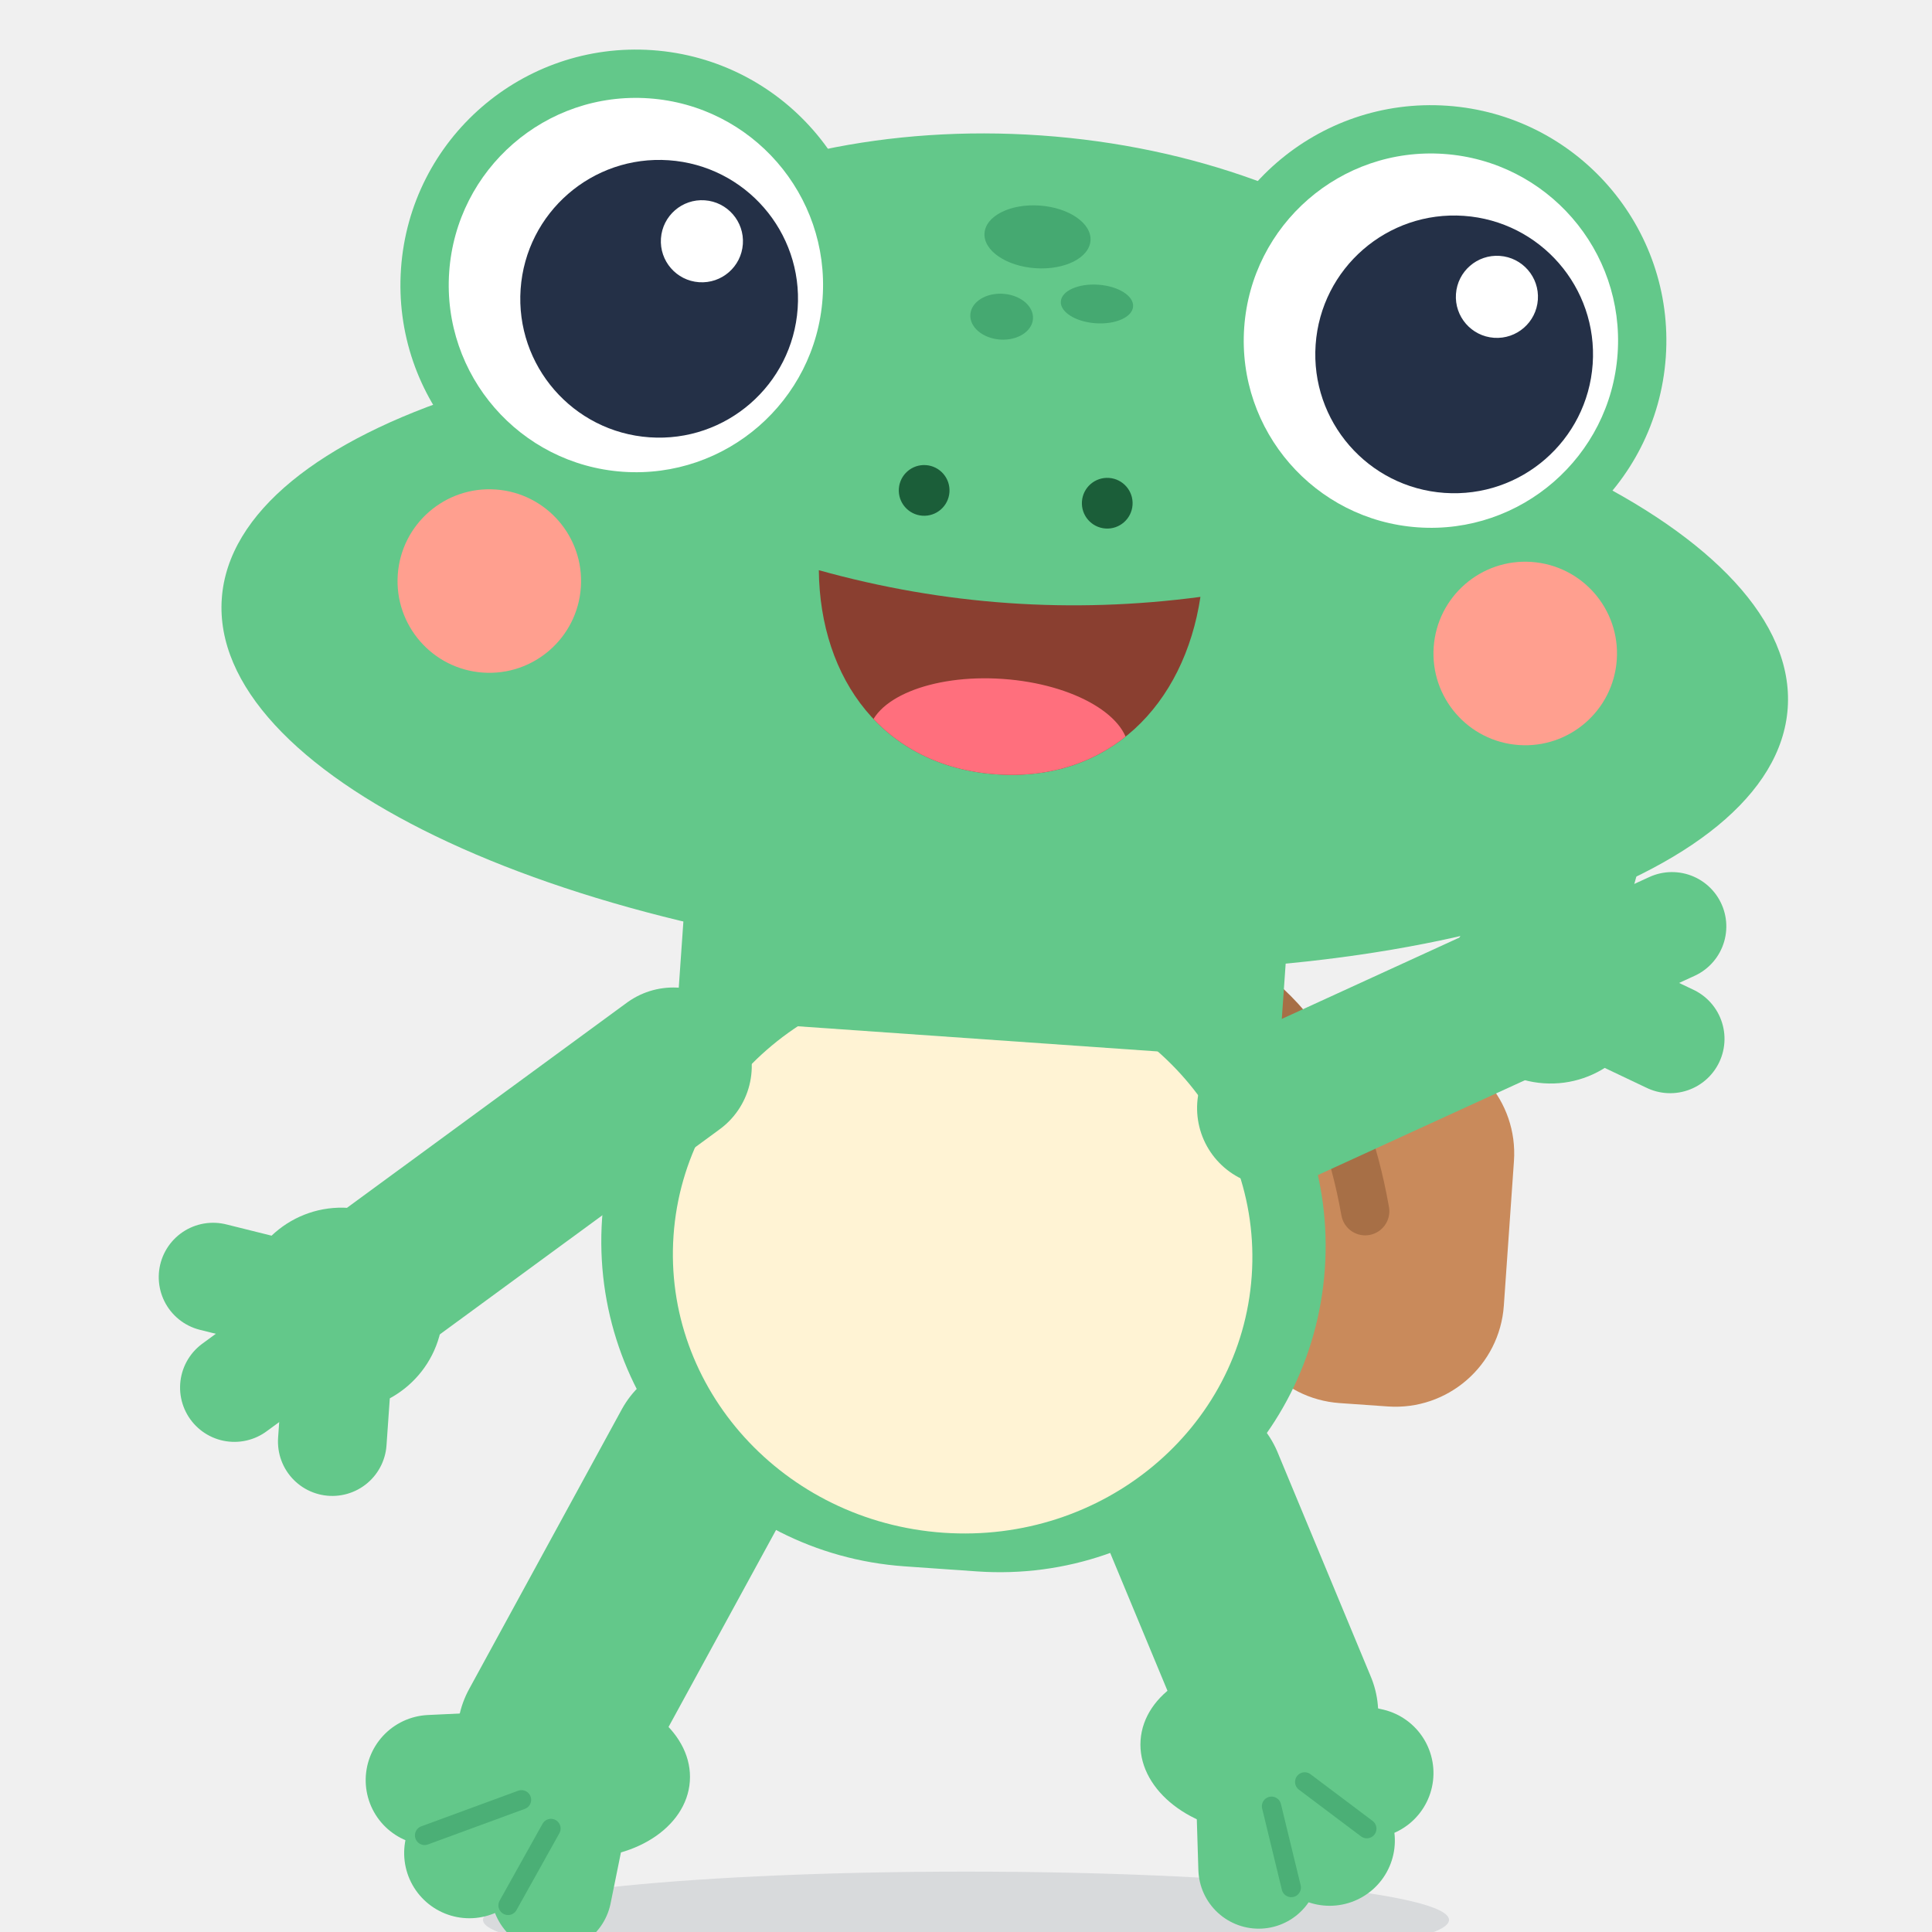
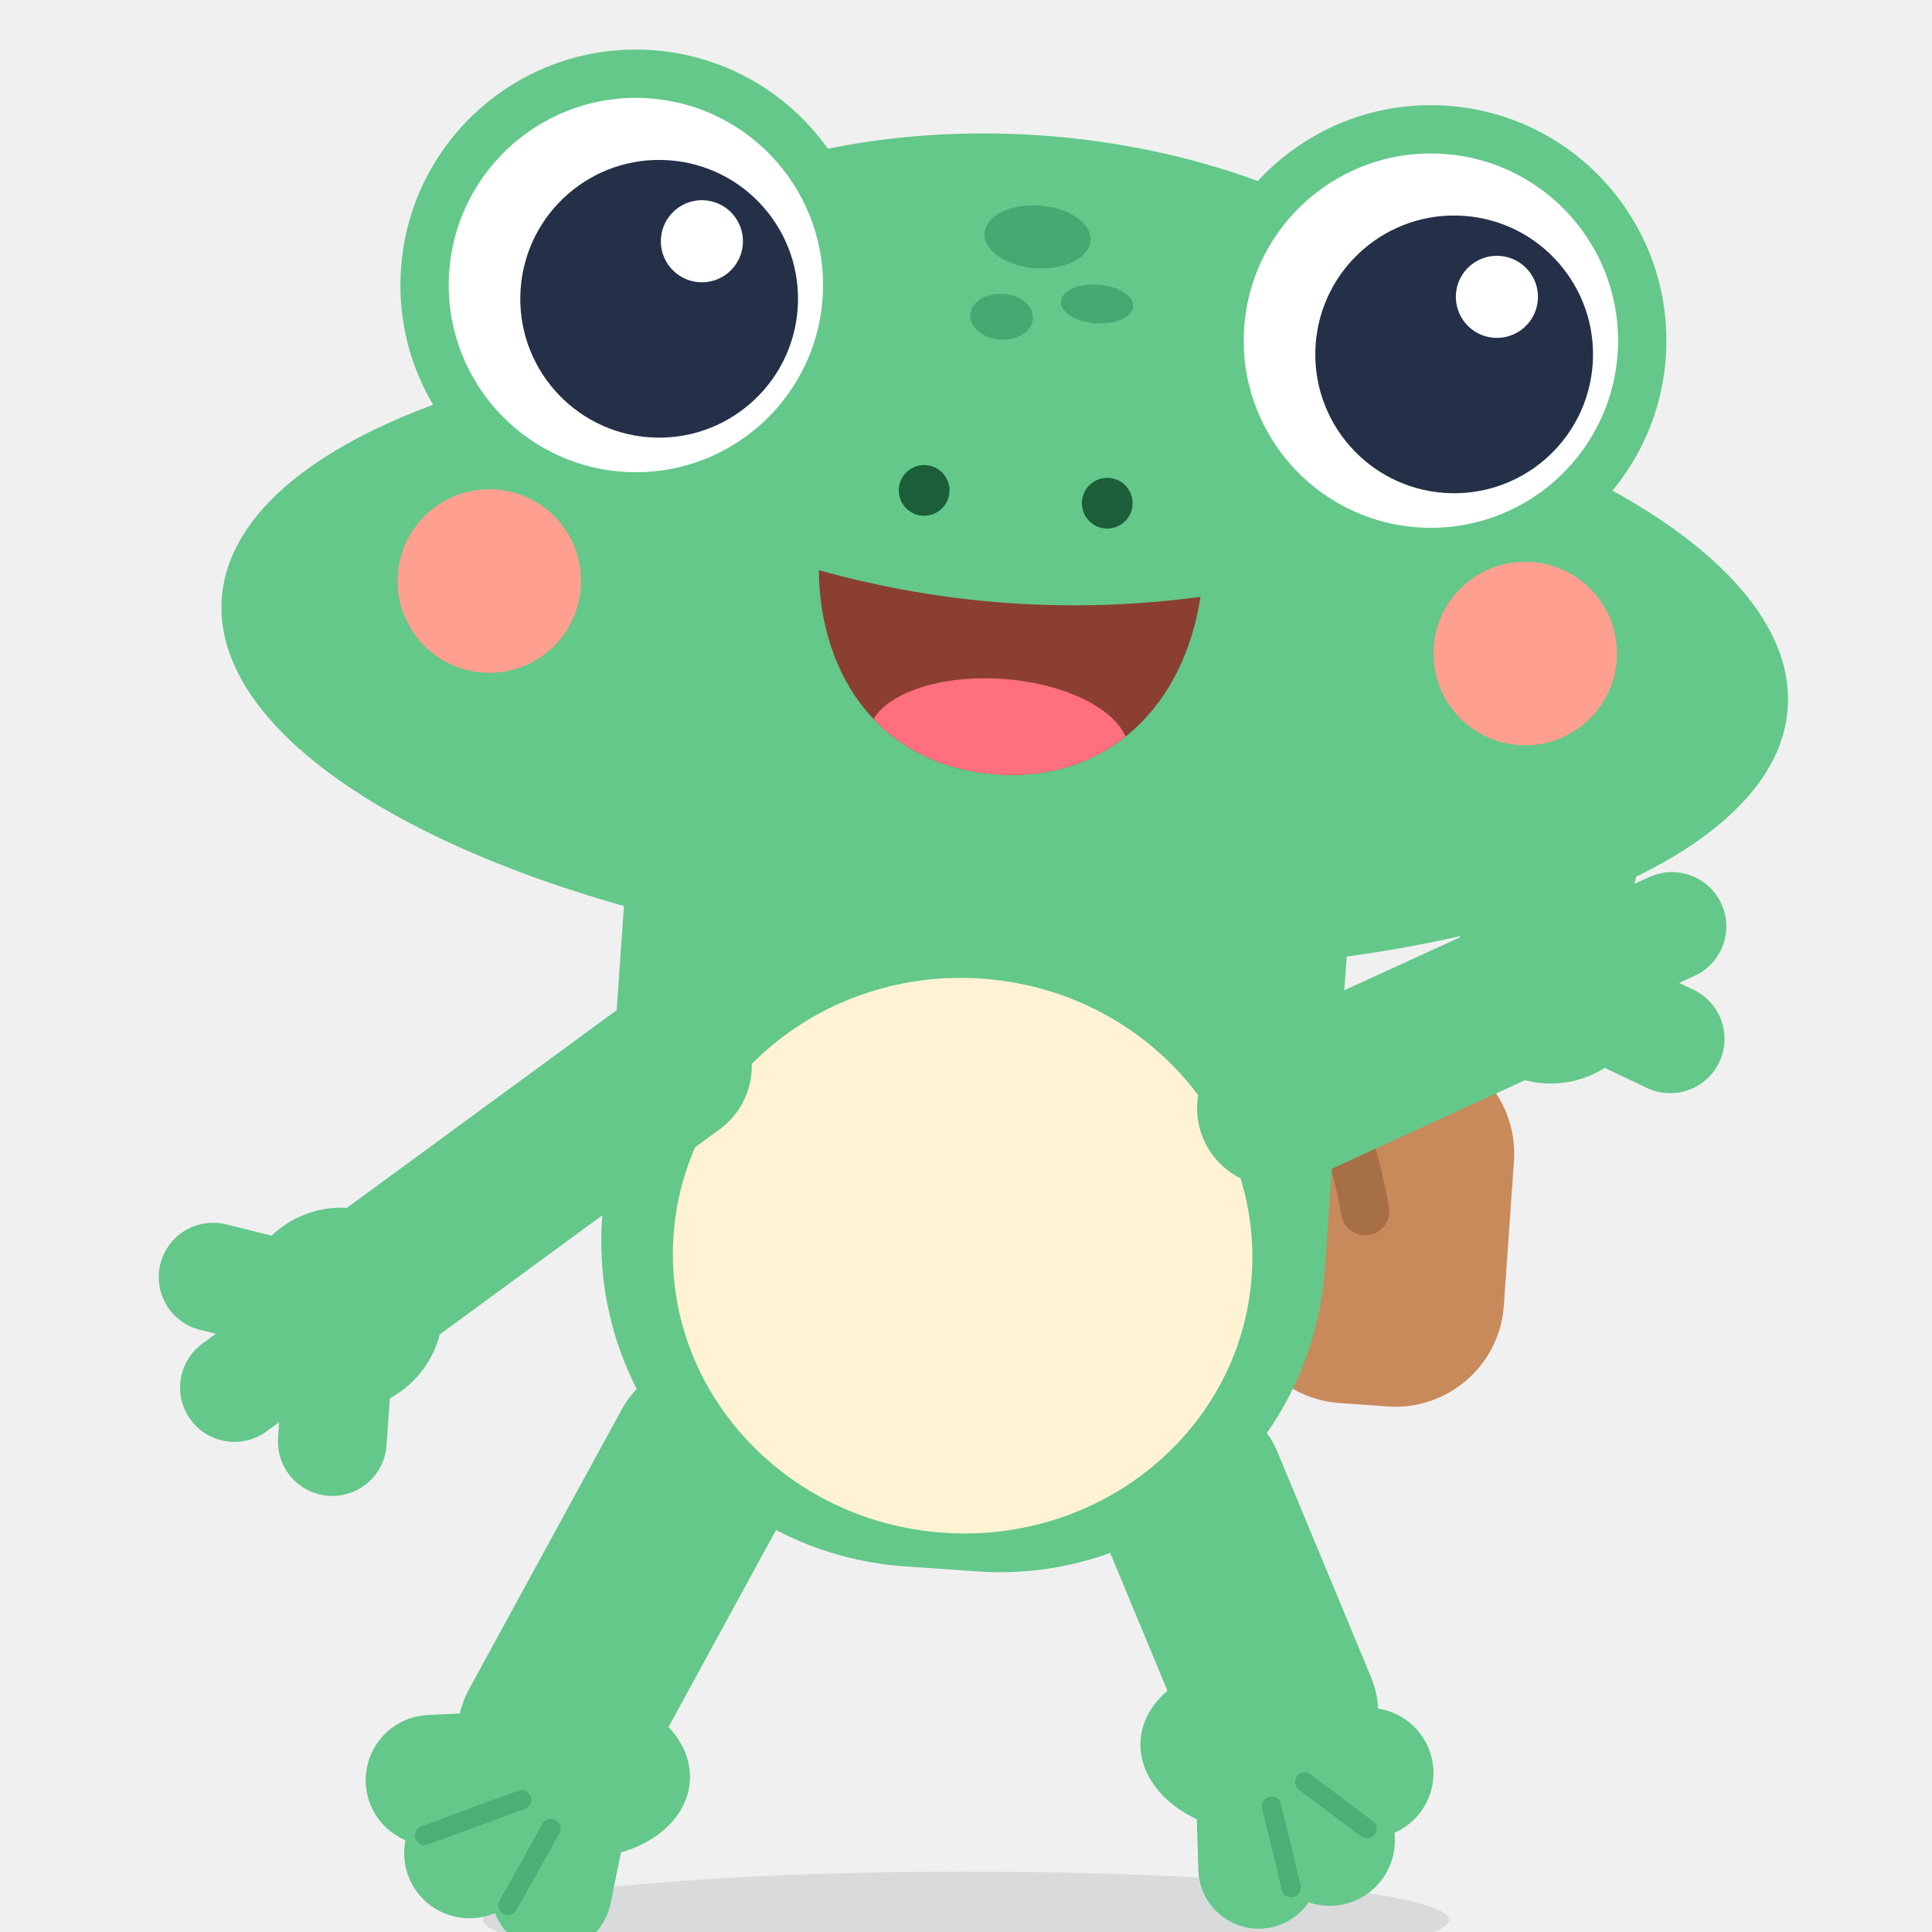
<svg xmlns="http://www.w3.org/2000/svg" viewBox="0 0 512 512" width="512" height="512">
  <g transform="translate(16 0) scale(3.2)">
    <ellipse cx="75" cy="159" rx="40" ry="4" fill="#243047" opacity="0.12" />
    <g transform="translate(0 0) translate(75 100) rotate(4) translate(-75 -100)">
      <g>
        <rect x="98" y="84" width="22" height="30" rx="9" fill="#C98A5B" />
        <path d="M 92 78 q 12 4 16 20" fill="none" stroke="#A76F46" stroke-width="4" stroke-linecap="round" />
      </g>
      <g>
        <line x1="55" y1="122" x2="44" y2="146" stroke="#63C88A" stroke-width="16" stroke-linecap="round" />
        <ellipse cx="46" cy="149" rx="9.5" ry="7" fill="#63C88A" />
        <line x1="46" y1="149" x2="34.1" y2="150.4" stroke="#63C88A" stroke-width="10.8" stroke-linecap="round" />
        <line x1="46" y1="149" x2="37.7" y2="156.2" stroke="#63C88A" stroke-width="10.8" stroke-linecap="round" />
        <line x1="46" y1="149" x2="44.7" y2="158.9" stroke="#63C88A" stroke-width="10" stroke-linecap="round" />
        <line x1="41.7" y1="151.5" x2="33.9" y2="155.0" stroke="#45A971" stroke-width="1.6" stroke-linecap="round" opacity="0.8" />
        <line x1="44.3" y1="153.7" x2="41.2" y2="160.3" stroke="#45A971" stroke-width="1.6" stroke-linecap="round" opacity="0.8" />
      </g>
      <g>
        <line x1="95" y1="122" x2="104" y2="140" stroke="#63C88A" stroke-width="16" stroke-linecap="round" />
        <ellipse cx="102" cy="143" rx="9.5" ry="7" fill="#63C88A" />
        <line x1="102" y1="143" x2="111.5" y2="144.4" stroke="#63C88A" stroke-width="10.8" stroke-linecap="round" />
        <line x1="102" y1="143" x2="108.7" y2="150.2" stroke="#63C88A" stroke-width="10.8" stroke-linecap="round" />
        <line x1="102" y1="143" x2="103.0" y2="152.9" stroke="#63C88A" stroke-width="10" stroke-linecap="round" />
        <line x1="106.3" y1="145.5" x2="111.7" y2="149.0" stroke="#45A971" stroke-width="1.6" stroke-linecap="round" opacity="0.8" />
        <line x1="103.7" y1="147.7" x2="105.8" y2="154.3" stroke="#45A971" stroke-width="1.6" stroke-linecap="round" opacity="0.8" />
      </g>
-       <rect x="45" y="76" width="60" height="54" rx="27" fill="#63C88A" />
+       <path d="M 45 58 H 105 V 103 A 27 27 0 0 1 78 130 H 72 A 27 27 0 0 1 45 103 Z" fill="#63C88A" />
      <ellipse cx="75" cy="104" rx="24" ry="23" fill="#FFF3D4" />
      <g>
        <line x1="50" y1="90" x2="24" y2="112" stroke="#63C88A" stroke-width="13" stroke-linecap="round" />
        <circle cx="24" cy="112" r="8.4" fill="#63C88A" />
        <line x1="24" y1="112" x2="24.0" y2="123.0" stroke="#63C88A" stroke-width="9" stroke-linecap="round" />
        <line x1="24" y1="112" x2="15.6" y2="119.1" stroke="#63C88A" stroke-width="9" stroke-linecap="round" />
        <line x1="24" y1="112" x2="13.2" y2="110.1" stroke="#63C88A" stroke-width="9" stroke-linecap="round" />
      </g>
      <g>
        <line x1="100" y1="90" x2="122" y2="78" stroke="#63C88A" stroke-width="13" stroke-linecap="round" />
        <circle cx="122" cy="78" r="8.4" fill="#63C88A" />
        <line x1="122" y1="78" x2="124.2" y2="67.2" stroke="#63C88A" stroke-width="9" stroke-linecap="round" />
        <line x1="122" y1="78" x2="131.7" y2="72.7" stroke="#63C88A" stroke-width="9" stroke-linecap="round" />
        <line x1="122" y1="78" x2="132.2" y2="82.0" stroke="#63C88A" stroke-width="9" stroke-linecap="round" />
      </g>
      <g transform="rotate(0 75 50)">
        <ellipse cx="75" cy="42" rx="46" ry="31" fill="#63C88A" />
        <ellipse cx="75" cy="54" rx="65" ry="26" fill="#63C88A" />
        <circle cx="42.4" cy="25.7" r="19.5" fill="#63C88A" />
        <circle cx="108.4" cy="25.7" r="19.5" fill="#63C88A" />
-         <rect x="50" y="66" width="50" height="20" fill="#63C88A" />
      </g>
      <g transform="rotate(0 75 50)">
        <ellipse cx="75.3" cy="19.4" rx="4.4" ry="2.6" fill="#45A971" />
        <ellipse cx="72.8" cy="26.2" rx="2.6" ry="1.9" fill="#45A971" />
        <ellipse cx="80.6" cy="24.6" rx="3.0" ry="1.6" fill="#45A971" />
        <g>
          <clipPath id="eyeClip42">
            <circle cx="42.4" cy="25.7" r="15.5" />
          </clipPath>
          <circle cx="42.4" cy="25.7" r="15.5" fill="#FFFFFF" />
          <g clip-path="url(#eyeClip42)">
            <circle cx="44.4" cy="26.7" r="11.5" fill="#243047" />
            <circle cx="47.6" cy="21.7" r="3.4" fill="#FFFFFF" />
          </g>
        </g>
        <g>
          <clipPath id="eyeClip108">
            <circle cx="108.4" cy="25.7" r="15.5" />
          </clipPath>
          <circle cx="108.4" cy="25.7" r="15.5" fill="#FFFFFF" />
          <g clip-path="url(#eyeClip108)">
            <circle cx="110.4" cy="26.7" r="11.5" fill="#243047" />
            <circle cx="113.6" cy="21.7" r="3.4" fill="#FFFFFF" />
          </g>
        </g>
        <circle cx="32" cy="51" r="7.6" fill="#FF9F8F" />
        <circle cx="118" cy="51" r="7.6" fill="#FF9F8F" />
        <circle cx="67.4" cy="41" r="2.1" fill="#1B5E39" />
        <circle cx="82.6" cy="41" r="2.1" fill="#1B5E39" />
        <g transform="translate(75 50) scale(0.72) translate(-75 -50)">
          <clipPath id="mouthCliptalk">
            <path d="M 53 47.5 Q 75 52 97 47.5 C 96 60 88 69.5 75 69.5 C 62 69.5 54 60 53 47.5 Z" />
          </clipPath>
          <path d="M 53 47.5 Q 75 52 97 47.5 C 96 60 88 69.5 75 69.5 C 62 69.5 54 60 53 47.5 Z" fill="#8A3F30" />
          <ellipse cx="75" cy="66" rx="15" ry="7.5" fill="#FF6F7D" clip-path="url(#mouthCliptalk)" />
        </g>
      </g>
    </g>
  </g>
</svg>
